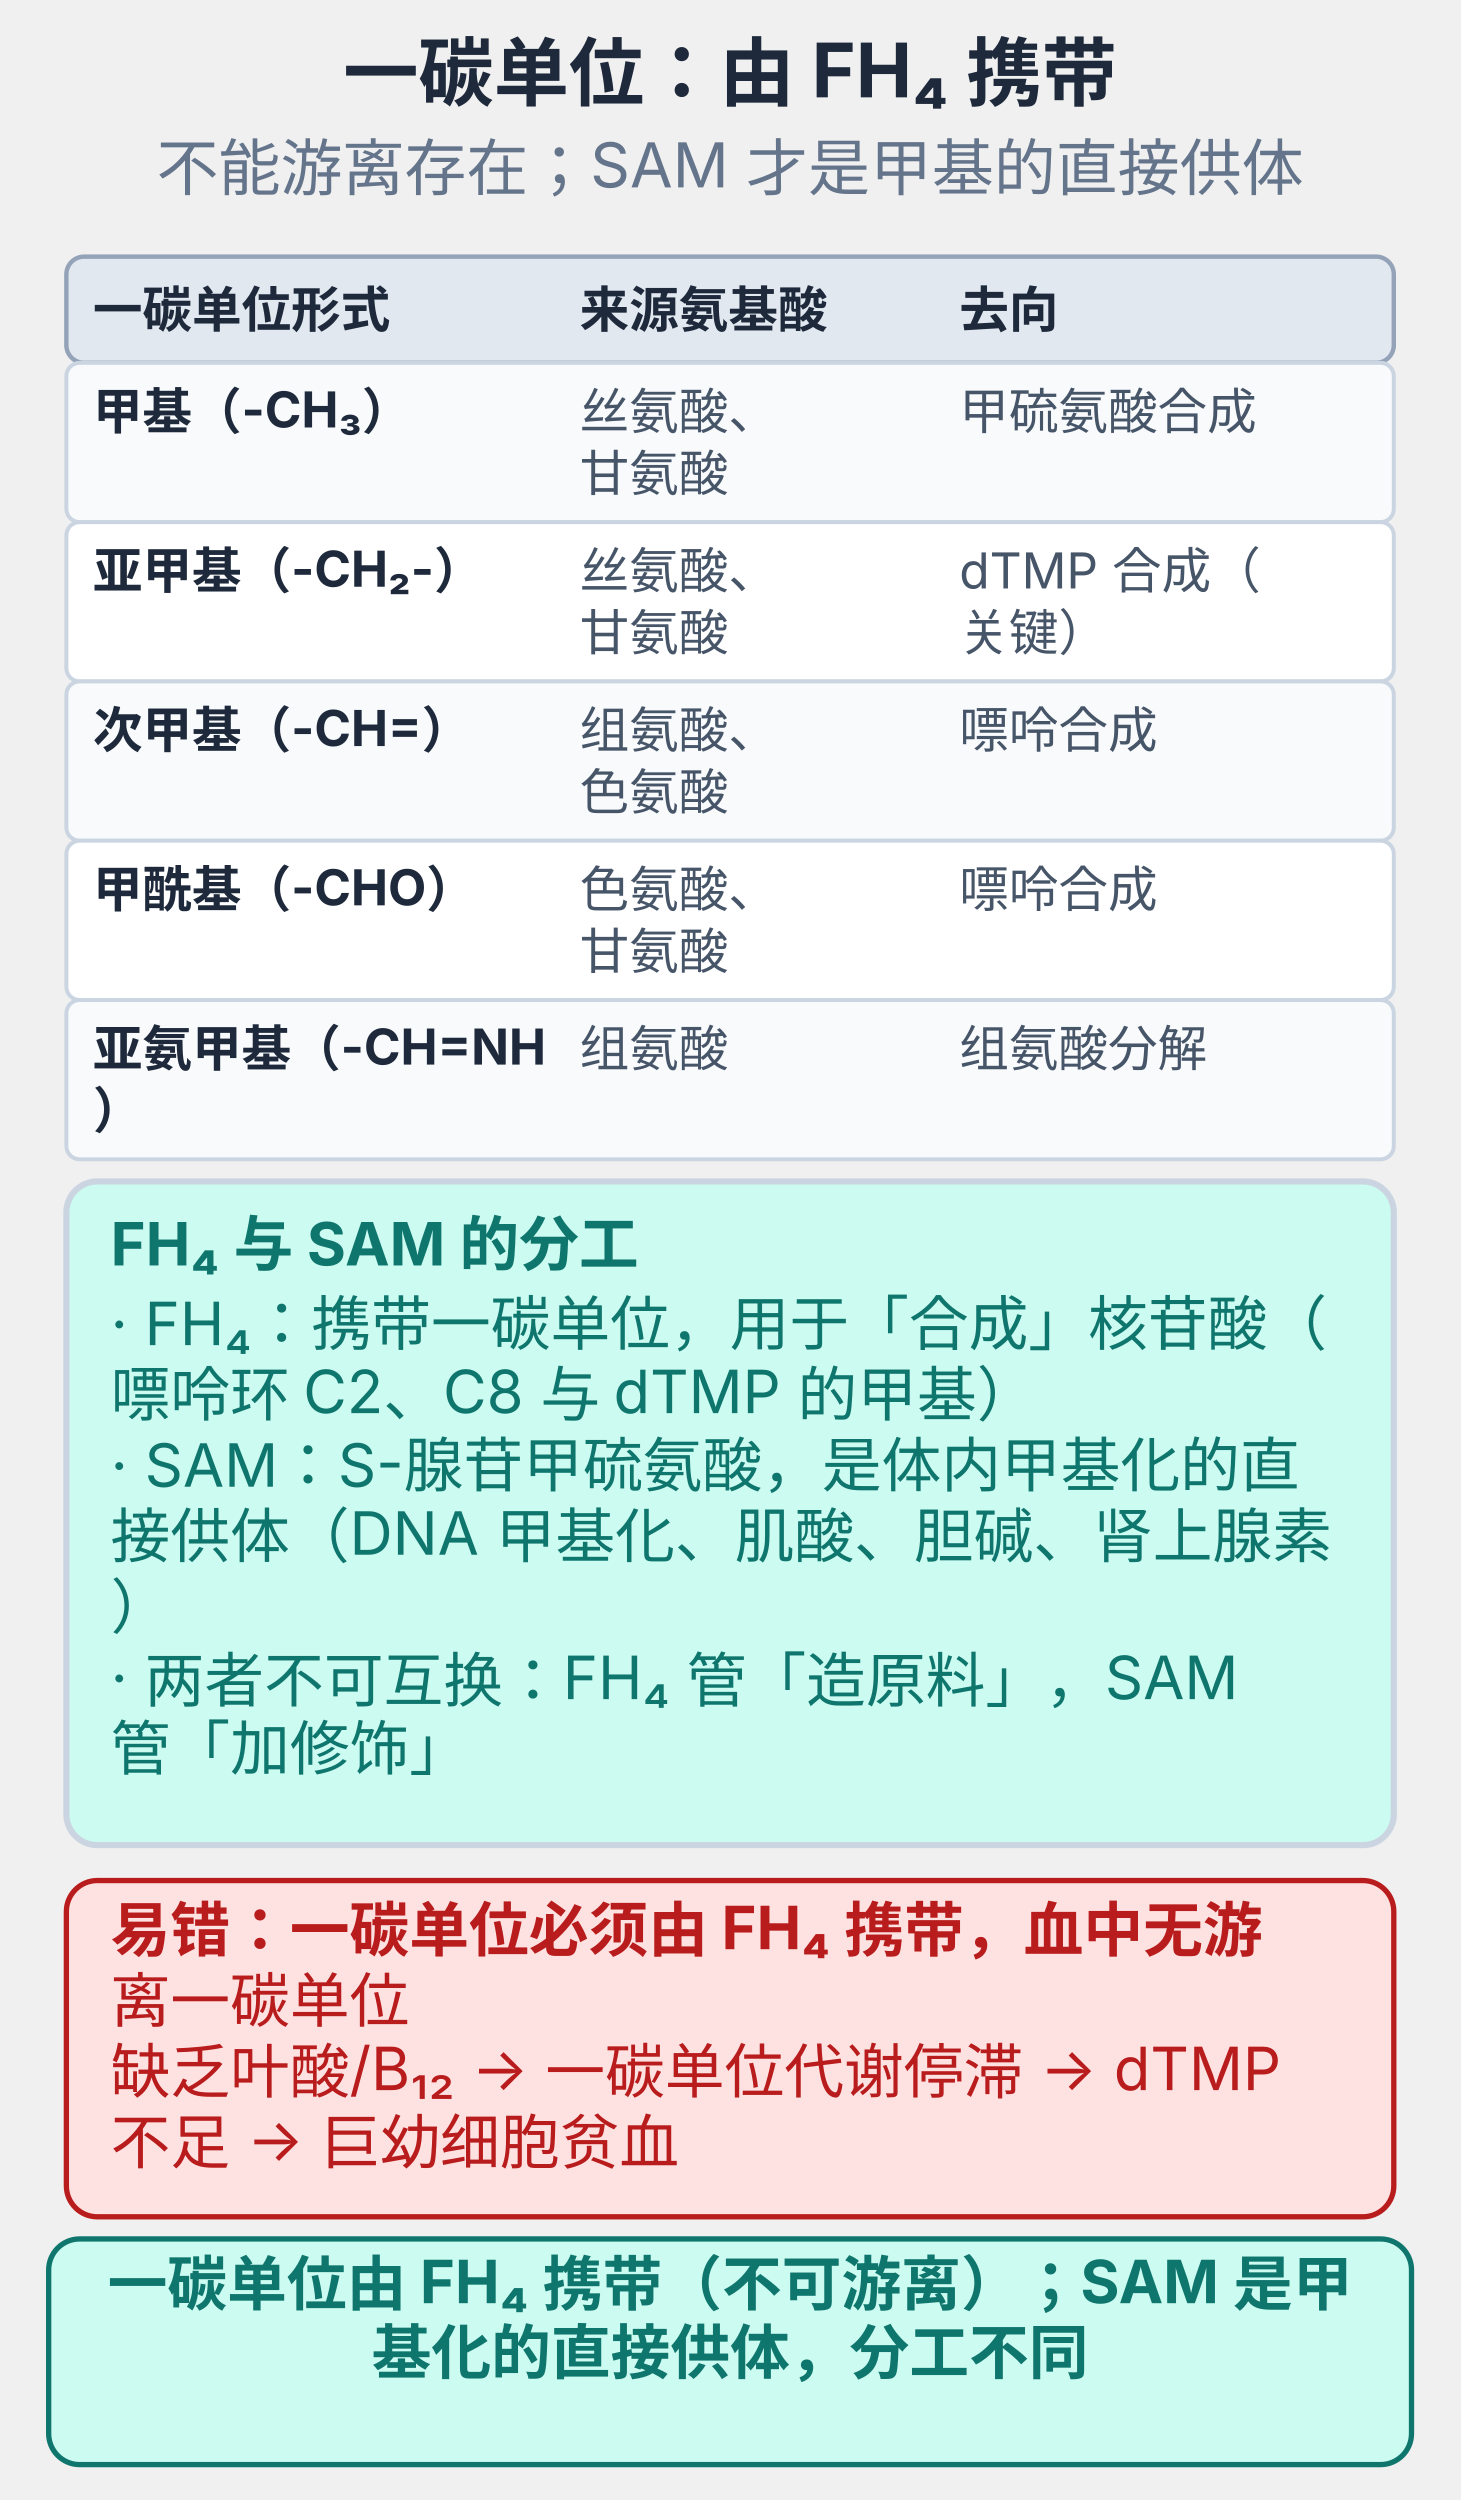
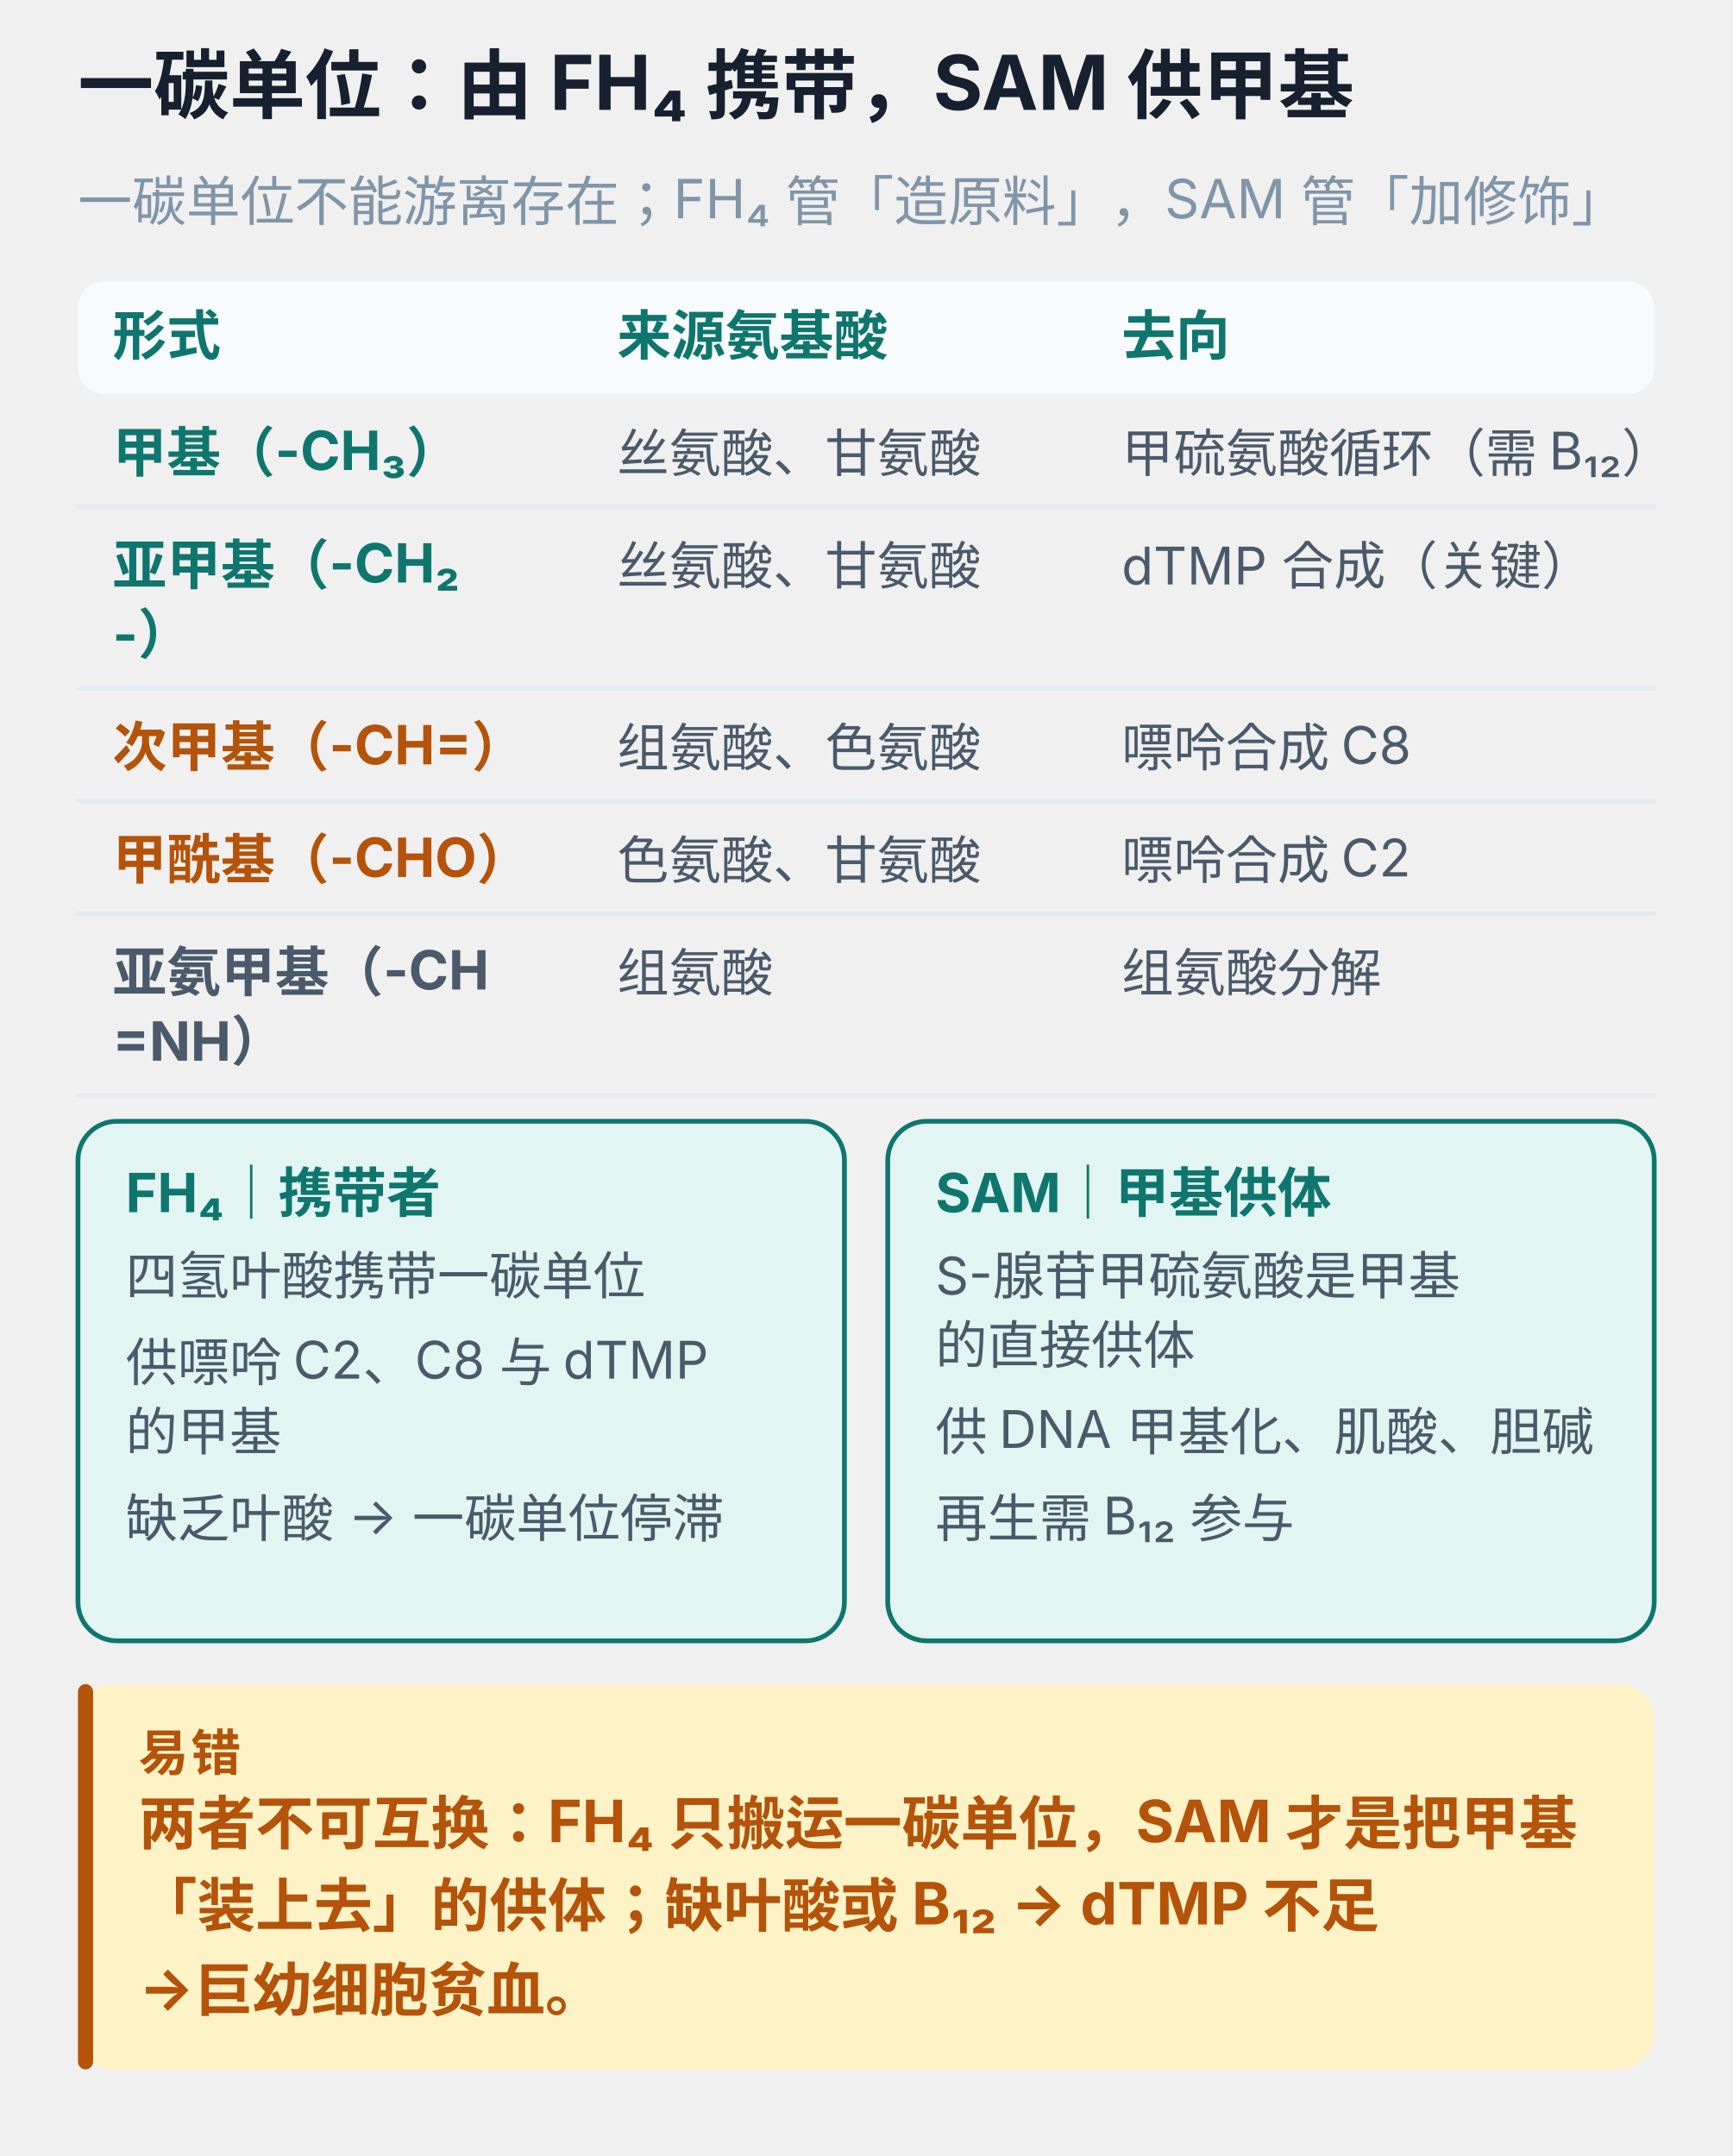
- <svg xmlns="http://www.w3.org/2000/svg" viewBox="0 0 330 565" width="100%" style="max-width:330px;display:block;margin:0 auto;background:#ffffff;border-radius:10px" role="img">
-   <text x="165.0" y="22.6" text-anchor="middle" font-size="17" font-weight="700" fill="#1e293b" font-family="-apple-system,'PingFang SC','Microsoft YaHei',sans-serif">一碳单位：由 FH₄ 携带</text>
-   <text x="165.0" y="43.0" text-anchor="middle" font-size="14" font-weight="400" fill="#64748b" font-family="-apple-system,'PingFang SC','Microsoft YaHei',sans-serif">不能游离存在；SAM 才是甲基的直接供体</text>
-   <rect x="15.0" y="58.0" width="300.0" height="24.0" rx="4" fill="#e2e8f0" stroke="#94a3b8" stroke-width="1" />
-   <text x="21.0" y="74.0" text-anchor="start" font-size="11.2" font-weight="700" fill="#1e293b" font-family="-apple-system,'PingFang SC','Microsoft YaHei',sans-serif">一碳单位形式</text>
-   <text x="131.0" y="74.0" text-anchor="start" font-size="11.2" font-weight="700" fill="#1e293b" font-family="-apple-system,'PingFang SC','Microsoft YaHei',sans-serif">来源氨基酸</text>
-   <text x="216.8" y="74.0" text-anchor="start" font-size="11.2" font-weight="700" fill="#1e293b" font-family="-apple-system,'PingFang SC','Microsoft YaHei',sans-serif">去向</text>
-   <rect x="15.0" y="82.0" width="300.0" height="36.0" rx="3" fill="#f8fafc" stroke="#cbd5e1" stroke-width="0.9" />
-   <text x="21.0" y="97.0" text-anchor="start" font-size="11.2" font-weight="700" fill="#1e293b" font-family="-apple-system,'PingFang SC','Microsoft YaHei',sans-serif">甲基（-CH₃）</text>
-   <text x="131.0" y="97.0" text-anchor="start" font-size="11.2" font-weight="400" fill="#475569" font-family="-apple-system,'PingFang SC','Microsoft YaHei',sans-serif">丝氨酸、</text>
-   <text x="131.0" y="111.0" text-anchor="start" font-size="11.2" font-weight="400" fill="#475569" font-family="-apple-system,'PingFang SC','Microsoft YaHei',sans-serif">甘氨酸</text>
-   <text x="216.8" y="97.0" text-anchor="start" font-size="11.2" font-weight="400" fill="#475569" font-family="-apple-system,'PingFang SC','Microsoft YaHei',sans-serif">甲硫氨酸合成</text>
-   <rect x="15.0" y="118.0" width="300.0" height="36.0" rx="3" fill="#ffffff" stroke="#cbd5e1" stroke-width="0.9" />
-   <text x="21.0" y="133.0" text-anchor="start" font-size="11.2" font-weight="700" fill="#1e293b" font-family="-apple-system,'PingFang SC','Microsoft YaHei',sans-serif">亚甲基（-CH₂-）</text>
-   <text x="131.0" y="133.0" text-anchor="start" font-size="11.2" font-weight="400" fill="#475569" font-family="-apple-system,'PingFang SC','Microsoft YaHei',sans-serif">丝氨酸、</text>
-   <text x="131.0" y="147.0" text-anchor="start" font-size="11.2" font-weight="400" fill="#475569" font-family="-apple-system,'PingFang SC','Microsoft YaHei',sans-serif">甘氨酸</text>
-   <text x="216.8" y="133.0" text-anchor="start" font-size="11.2" font-weight="400" fill="#475569" font-family="-apple-system,'PingFang SC','Microsoft YaHei',sans-serif">dTMP 合成（</text>
-   <text x="216.8" y="147.0" text-anchor="start" font-size="11.2" font-weight="400" fill="#475569" font-family="-apple-system,'PingFang SC','Microsoft YaHei',sans-serif">关键）</text>
-   <rect x="15.0" y="154.0" width="300.0" height="36.0" rx="3" fill="#f8fafc" stroke="#cbd5e1" stroke-width="0.9" />
-   <text x="21.0" y="169.0" text-anchor="start" font-size="11.2" font-weight="700" fill="#1e293b" font-family="-apple-system,'PingFang SC','Microsoft YaHei',sans-serif">次甲基（-CH=）</text>
-   <text x="131.0" y="169.0" text-anchor="start" font-size="11.2" font-weight="400" fill="#475569" font-family="-apple-system,'PingFang SC','Microsoft YaHei',sans-serif">组氨酸、</text>
-   <text x="131.0" y="183.0" text-anchor="start" font-size="11.2" font-weight="400" fill="#475569" font-family="-apple-system,'PingFang SC','Microsoft YaHei',sans-serif">色氨酸</text>
-   <text x="216.8" y="169.0" text-anchor="start" font-size="11.2" font-weight="400" fill="#475569" font-family="-apple-system,'PingFang SC','Microsoft YaHei',sans-serif">嘌呤合成</text>
-   <rect x="15.0" y="190.0" width="300.0" height="36.0" rx="3" fill="#ffffff" stroke="#cbd5e1" stroke-width="0.9" />
-   <text x="21.0" y="205.0" text-anchor="start" font-size="11.2" font-weight="700" fill="#1e293b" font-family="-apple-system,'PingFang SC','Microsoft YaHei',sans-serif">甲酰基（-CHO）</text>
-   <text x="131.0" y="205.0" text-anchor="start" font-size="11.2" font-weight="400" fill="#475569" font-family="-apple-system,'PingFang SC','Microsoft YaHei',sans-serif">色氨酸、</text>
-   <text x="131.0" y="219.0" text-anchor="start" font-size="11.2" font-weight="400" fill="#475569" font-family="-apple-system,'PingFang SC','Microsoft YaHei',sans-serif">甘氨酸</text>
-   <text x="216.8" y="205.0" text-anchor="start" font-size="11.2" font-weight="400" fill="#475569" font-family="-apple-system,'PingFang SC','Microsoft YaHei',sans-serif">嘌呤合成</text>
-   <rect x="15.0" y="226.0" width="300.0" height="36.0" rx="3" fill="#f8fafc" stroke="#cbd5e1" stroke-width="0.9" />
-   <text x="21.0" y="241.0" text-anchor="start" font-size="11.2" font-weight="700" fill="#1e293b" font-family="-apple-system,'PingFang SC','Microsoft YaHei',sans-serif">亚氨甲基（-CH=NH</text>
-   <text x="21.0" y="255.0" text-anchor="start" font-size="11.2" font-weight="700" fill="#1e293b" font-family="-apple-system,'PingFang SC','Microsoft YaHei',sans-serif">）</text>
-   <text x="131.0" y="241.0" text-anchor="start" font-size="11.2" font-weight="400" fill="#475569" font-family="-apple-system,'PingFang SC','Microsoft YaHei',sans-serif">组氨酸</text>
-   <text x="216.8" y="241.0" text-anchor="start" font-size="11.2" font-weight="400" fill="#475569" font-family="-apple-system,'PingFang SC','Microsoft YaHei',sans-serif">组氨酸分解</text>
-   <rect x="15.0" y="267.0" width="300.0" height="150.0" rx="7" fill="#ccfbf1" stroke="#cbd5e1" stroke-width="1.4" />
-   <text x="25.0" y="286.0" text-anchor="start" font-size="13.5" font-weight="700" fill="#0f766e" font-family="-apple-system,'PingFang SC','Microsoft YaHei',sans-serif">FH₄ 与 SAM 的分工</text>
-   <text x="25.0" y="304.0" text-anchor="start" font-size="13.5" font-weight="400" fill="#0f766e" font-family="-apple-system,'PingFang SC','Microsoft YaHei',sans-serif">· FH₄：携带一碳单位，用于「合成」核苷酸（</text>
-   <text x="25.0" y="320.0" text-anchor="start" font-size="13.5" font-weight="400" fill="#0f766e" font-family="-apple-system,'PingFang SC','Microsoft YaHei',sans-serif">嘌呤环 C2、C8 与 dTMP 的甲基）</text>
-   <text x="25.0" y="336.0" text-anchor="start" font-size="13.5" font-weight="400" fill="#0f766e" font-family="-apple-system,'PingFang SC','Microsoft YaHei',sans-serif">· SAM：S-腺苷甲硫氨酸，是体内甲基化的直</text>
-   <text x="25.0" y="352.0" text-anchor="start" font-size="13.5" font-weight="400" fill="#0f766e" font-family="-apple-system,'PingFang SC','Microsoft YaHei',sans-serif">接供体（DNA 甲基化、肌酸、胆碱、肾上腺素</text>
-   <text x="25.0" y="368.0" text-anchor="start" font-size="13.5" font-weight="400" fill="#0f766e" font-family="-apple-system,'PingFang SC','Microsoft YaHei',sans-serif">）</text>
-   <text x="25.0" y="384.0" text-anchor="start" font-size="13.5" font-weight="400" fill="#0f766e" font-family="-apple-system,'PingFang SC','Microsoft YaHei',sans-serif">· 两者不可互换：FH₄ 管「造原料」，SAM </text>
-   <text x="25.0" y="400.0" text-anchor="start" font-size="13.5" font-weight="400" fill="#0f766e" font-family="-apple-system,'PingFang SC','Microsoft YaHei',sans-serif">管「加修饰」</text>
-   <rect x="15.0" y="425.0" width="300.0" height="76.0" rx="7" fill="#fee2e2" stroke="#b91c1c" stroke-width="1.2" />
-   <text x="25.0" y="441.0" text-anchor="start" font-size="13.5" font-weight="700" fill="#b91c1c" font-family="-apple-system,'PingFang SC','Microsoft YaHei',sans-serif">易错：一碳单位必须由 FH₄ 携带，血中无游</text>
-   <text x="25.0" y="457.0" text-anchor="start" font-size="13.5" font-weight="400" fill="#b91c1c" font-family="-apple-system,'PingFang SC','Microsoft YaHei',sans-serif">离一碳单位</text>
-   <text x="25.0" y="473.0" text-anchor="start" font-size="13.5" font-weight="400" fill="#b91c1c" font-family="-apple-system,'PingFang SC','Microsoft YaHei',sans-serif">缺乏叶酸/B₁₂ → 一碳单位代谢停滞 → dTMP </text>
-   <text x="25.0" y="489.0" text-anchor="start" font-size="13.5" font-weight="400" fill="#b91c1c" font-family="-apple-system,'PingFang SC','Microsoft YaHei',sans-serif">不足 → 巨幼细胞贫血</text>
-   <rect x="11.0" y="506.0" width="308.0" height="51.0" rx="7" fill="#ccfbf1" stroke="#0f766e" stroke-width="1.2" />
-   <text x="165.0" y="521.0" text-anchor="middle" font-size="13.5" font-weight="700" fill="#0f766e" font-family="-apple-system,'PingFang SC','Microsoft YaHei',sans-serif">一碳单位由 FH₄ 携带（不可游离）；SAM 是甲</text>
-   <text x="165.0" y="536.5" text-anchor="middle" font-size="13.5" font-weight="700" fill="#0f766e" font-family="-apple-system,'PingFang SC','Microsoft YaHei',sans-serif">基化的直接供体，分工不同</text>
+ <svg xmlns="http://www.w3.org/2000/svg" viewBox="0 0 400 498" width="100%" style="max-width:400px;display:block;margin:0 auto;background:#ffffff;border-radius:12px" role="img" aria-label="一碳单位：由 FH₄ 携带，SAM 供甲基">
+   <text x="18.0" y="26.0" font-size="17.5" font-weight="700" fill="#16202e" font-family="-apple-system,BlinkMacSystemFont,'PingFang SC','Microsoft YaHei',sans-serif">一碳单位：由 FH₄ 携带，SAM 供甲基</text>
+   <text x="18.0" y="51.0" font-size="12.5" font-weight="400" fill="#8095a8" font-family="-apple-system,BlinkMacSystemFont,'PingFang SC','Microsoft YaHei',sans-serif">一碳单位不能游离存在；FH₄ 管「造原料」，SAM 管「加修饰」</text>
+   <rect x="18.0" y="65.0" width="364.0" height="26.0" rx="6" fill="#f8fbfd" />
+   <text x="26.0" y="82.0" font-size="12.5" font-weight="700" fill="#0f766e" font-family="-apple-system,BlinkMacSystemFont,'PingFang SC','Microsoft YaHei',sans-serif">形式</text>
+   <text x="142.5" y="82.0" font-size="12.5" font-weight="700" fill="#0f766e" font-family="-apple-system,BlinkMacSystemFont,'PingFang SC','Microsoft YaHei',sans-serif">来源氨基酸</text>
+   <text x="259.0" y="82.0" font-size="12.5" font-weight="700" fill="#0f766e" font-family="-apple-system,BlinkMacSystemFont,'PingFang SC','Microsoft YaHei',sans-serif">去向</text>
+   <line x1="18.0" y1="117.0" x2="382.0" y2="117.0" stroke="#e3eaf2" stroke-width="1" stroke-linecap="round" />
+   <text x="26.0" y="109.0" font-size="12.5" font-weight="700" fill="#0f766e" font-family="-apple-system,BlinkMacSystemFont,'PingFang SC','Microsoft YaHei',sans-serif">甲基（-CH₃）</text>
+   <text x="142.5" y="109.0" font-size="12" font-weight="400" fill="#4a5a6b" font-family="-apple-system,BlinkMacSystemFont,'PingFang SC','Microsoft YaHei',sans-serif">丝氨酸、甘氨酸</text>
+   <text x="259.0" y="109.0" font-size="12" font-weight="400" fill="#4a5a6b" font-family="-apple-system,BlinkMacSystemFont,'PingFang SC','Microsoft YaHei',sans-serif">甲硫氨酸循环（需 B₁₂）</text>
+   <line x1="18.0" y1="159.0" x2="382.0" y2="159.0" stroke="#e3eaf2" stroke-width="1" stroke-linecap="round" />
+   <text x="26.0" y="135.0" font-size="12.5" font-weight="700" fill="#0f766e" font-family="-apple-system,BlinkMacSystemFont,'PingFang SC','Microsoft YaHei',sans-serif">亚甲基（-CH₂</text>
+   <text x="26.0" y="151.0" font-size="12.5" font-weight="700" fill="#0f766e" font-family="-apple-system,BlinkMacSystemFont,'PingFang SC','Microsoft YaHei',sans-serif">-）</text>
+   <text x="142.5" y="135.0" font-size="12" font-weight="400" fill="#4a5a6b" font-family="-apple-system,BlinkMacSystemFont,'PingFang SC','Microsoft YaHei',sans-serif">丝氨酸、甘氨酸</text>
+   <text x="259.0" y="135.0" font-size="12" font-weight="400" fill="#4a5a6b" font-family="-apple-system,BlinkMacSystemFont,'PingFang SC','Microsoft YaHei',sans-serif">dTMP 合成（关键）</text>
+   <line x1="18.0" y1="185.0" x2="382.0" y2="185.0" stroke="#e3eaf2" stroke-width="1" stroke-linecap="round" />
+   <text x="26.0" y="177.0" font-size="12.5" font-weight="700" fill="#b45309" font-family="-apple-system,BlinkMacSystemFont,'PingFang SC','Microsoft YaHei',sans-serif">次甲基（-CH=）</text>
+   <text x="142.5" y="177.0" font-size="12" font-weight="400" fill="#4a5a6b" font-family="-apple-system,BlinkMacSystemFont,'PingFang SC','Microsoft YaHei',sans-serif">组氨酸、色氨酸</text>
+   <text x="259.0" y="177.0" font-size="12" font-weight="400" fill="#4a5a6b" font-family="-apple-system,BlinkMacSystemFont,'PingFang SC','Microsoft YaHei',sans-serif">嘌呤合成 C8</text>
+   <line x1="18.0" y1="211.0" x2="382.0" y2="211.0" stroke="#e3eaf2" stroke-width="1" stroke-linecap="round" />
+   <text x="26.0" y="203.0" font-size="12.5" font-weight="700" fill="#b45309" font-family="-apple-system,BlinkMacSystemFont,'PingFang SC','Microsoft YaHei',sans-serif">甲酰基（-CHO）</text>
+   <text x="142.5" y="203.0" font-size="12" font-weight="400" fill="#4a5a6b" font-family="-apple-system,BlinkMacSystemFont,'PingFang SC','Microsoft YaHei',sans-serif">色氨酸、甘氨酸</text>
+   <text x="259.0" y="203.0" font-size="12" font-weight="400" fill="#4a5a6b" font-family="-apple-system,BlinkMacSystemFont,'PingFang SC','Microsoft YaHei',sans-serif">嘌呤合成 C2</text>
+   <line x1="18.0" y1="253.0" x2="382.0" y2="253.0" stroke="#e3eaf2" stroke-width="1" stroke-linecap="round" />
+   <text x="26.0" y="229.0" font-size="12.5" font-weight="700" fill="#4a5a6b" font-family="-apple-system,BlinkMacSystemFont,'PingFang SC','Microsoft YaHei',sans-serif">亚氨甲基（-CH</text>
+   <text x="26.0" y="245.0" font-size="12.5" font-weight="700" fill="#4a5a6b" font-family="-apple-system,BlinkMacSystemFont,'PingFang SC','Microsoft YaHei',sans-serif">=NH）</text>
+   <text x="142.5" y="229.0" font-size="12" font-weight="400" fill="#4a5a6b" font-family="-apple-system,BlinkMacSystemFont,'PingFang SC','Microsoft YaHei',sans-serif">组氨酸</text>
+   <text x="259.0" y="229.0" font-size="12" font-weight="400" fill="#4a5a6b" font-family="-apple-system,BlinkMacSystemFont,'PingFang SC','Microsoft YaHei',sans-serif">组氨酸分解</text>
+   <rect x="18.0" y="259.0" width="177.0" height="120.0" rx="9" fill="#e2f5f2" stroke="#0f766e" stroke-width="1.1" />
+   <text x="29.0" y="280.0" font-size="12.5" font-weight="700" fill="#0f766e" font-family="-apple-system,BlinkMacSystemFont,'PingFang SC','Microsoft YaHei',sans-serif">FH₄｜携带者</text>
+   <text x="29.0" y="299.0" font-size="12" font-weight="400" fill="#4a5a6b" font-family="-apple-system,BlinkMacSystemFont,'PingFang SC','Microsoft YaHei',sans-serif">四氢叶酸携带一碳单位</text>
+   <text x="29.0" y="319.0" font-size="12" font-weight="400" fill="#4a5a6b" font-family="-apple-system,BlinkMacSystemFont,'PingFang SC','Microsoft YaHei',sans-serif">供嘌呤 C2、C8 与 dTMP</text>
+   <text x="29.0" y="335.0" font-size="12" font-weight="400" fill="#4a5a6b" font-family="-apple-system,BlinkMacSystemFont,'PingFang SC','Microsoft YaHei',sans-serif"> 的甲基</text>
+   <text x="29.0" y="355.0" font-size="12" font-weight="400" fill="#4a5a6b" font-family="-apple-system,BlinkMacSystemFont,'PingFang SC','Microsoft YaHei',sans-serif">缺乏叶酸 → 一碳单位停滞</text>
+   <rect x="205.0" y="259.0" width="177.0" height="120.0" rx="9" fill="#e2f5f2" stroke="#0f766e" stroke-width="1.1" />
+   <text x="216.0" y="280.0" font-size="12.5" font-weight="700" fill="#0f766e" font-family="-apple-system,BlinkMacSystemFont,'PingFang SC','Microsoft YaHei',sans-serif">SAM｜甲基供体</text>
+   <text x="216.0" y="299.0" font-size="12" font-weight="400" fill="#4a5a6b" font-family="-apple-system,BlinkMacSystemFont,'PingFang SC','Microsoft YaHei',sans-serif">S-腺苷甲硫氨酸是甲基</text>
+   <text x="216.0" y="315.0" font-size="12" font-weight="400" fill="#4a5a6b" font-family="-apple-system,BlinkMacSystemFont,'PingFang SC','Microsoft YaHei',sans-serif">的直接供体</text>
+   <text x="216.0" y="335.0" font-size="12" font-weight="400" fill="#4a5a6b" font-family="-apple-system,BlinkMacSystemFont,'PingFang SC','Microsoft YaHei',sans-serif">供 DNA 甲基化、肌酸、胆碱</text>
+   <text x="216.0" y="355.0" font-size="12" font-weight="400" fill="#4a5a6b" font-family="-apple-system,BlinkMacSystemFont,'PingFang SC','Microsoft YaHei',sans-serif">再生需 B₁₂ 参与</text>
+   <rect x="18.0" y="389.0" width="364.0" height="89.0" rx="8" fill="#fef3c7" />
+   <rect x="18.0" y="389.0" width="3.5" height="89.0" rx="1.8" fill="#b45309" />
+   <text x="32.0" y="409.0" font-size="11.5" font-weight="700" fill="#b45309" letter-spacing="0.6" font-family="-apple-system,BlinkMacSystemFont,'PingFang SC','Microsoft YaHei',sans-serif">易错</text>
+   <text x="32.0" y="426.0" font-size="13.5" font-weight="700" fill="#b45309" font-family="-apple-system,BlinkMacSystemFont,'PingFang SC','Microsoft YaHei',sans-serif">两者不可互换：FH₄ 只搬运一碳单位，SAM 才是把甲基</text>
+   <text x="32.0" y="445.0" font-size="13.5" font-weight="700" fill="#b45309" font-family="-apple-system,BlinkMacSystemFont,'PingFang SC','Microsoft YaHei',sans-serif">「装上去」的供体；缺叶酸或 B₁₂ → dTMP 不足</text>
+   <text x="32.0" y="464.0" font-size="13.5" font-weight="700" fill="#b45309" font-family="-apple-system,BlinkMacSystemFont,'PingFang SC','Microsoft YaHei',sans-serif">→巨幼细胞贫血。</text>
</svg>
